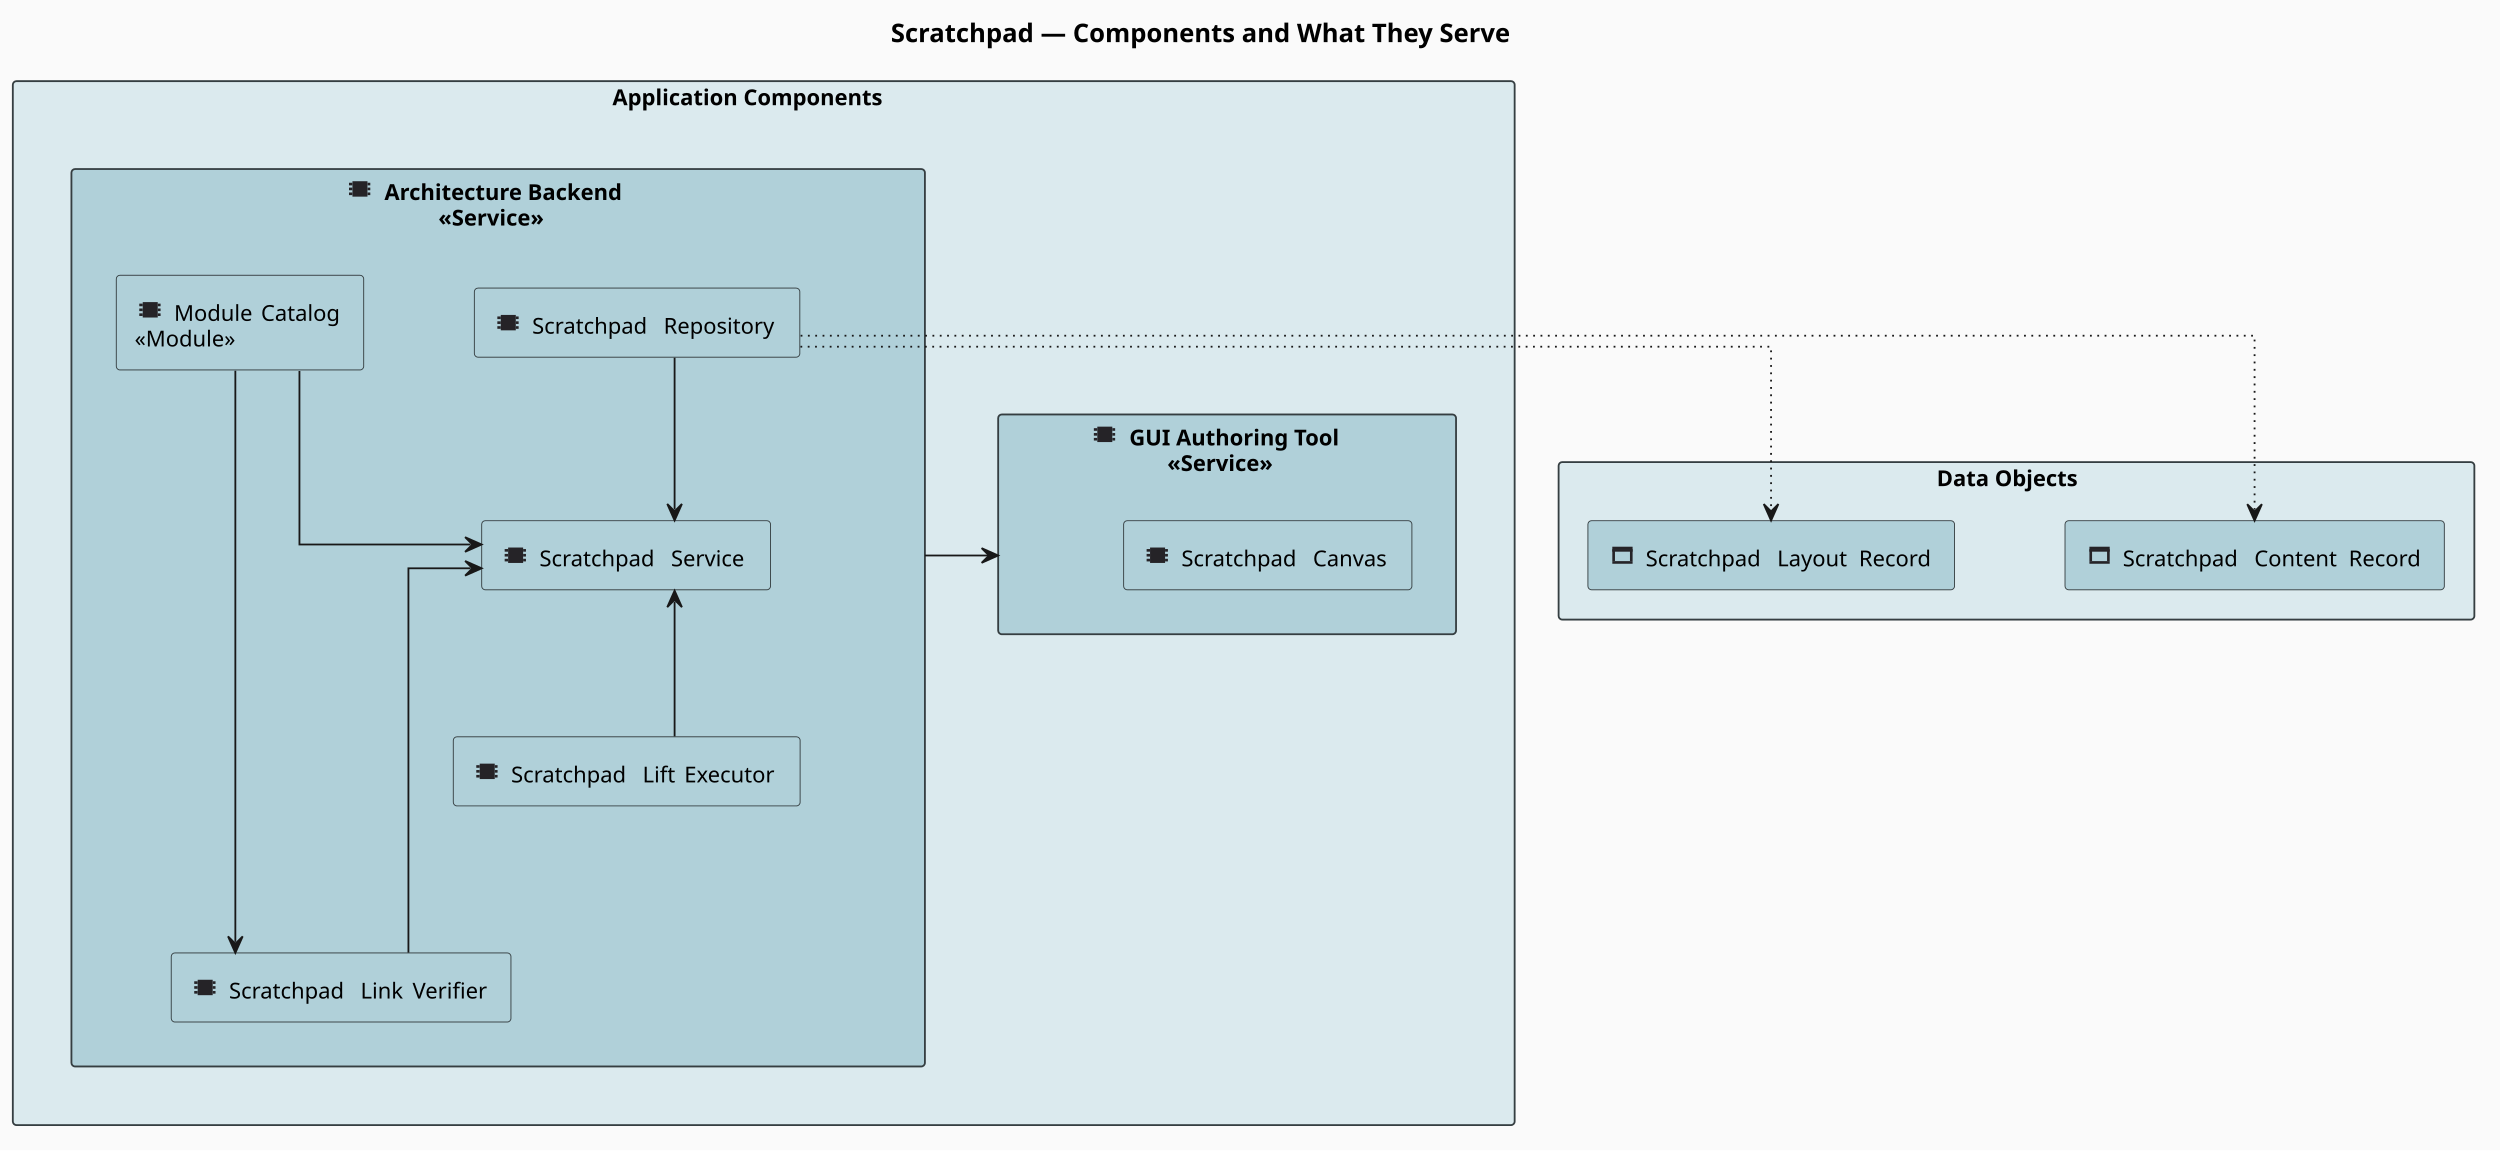
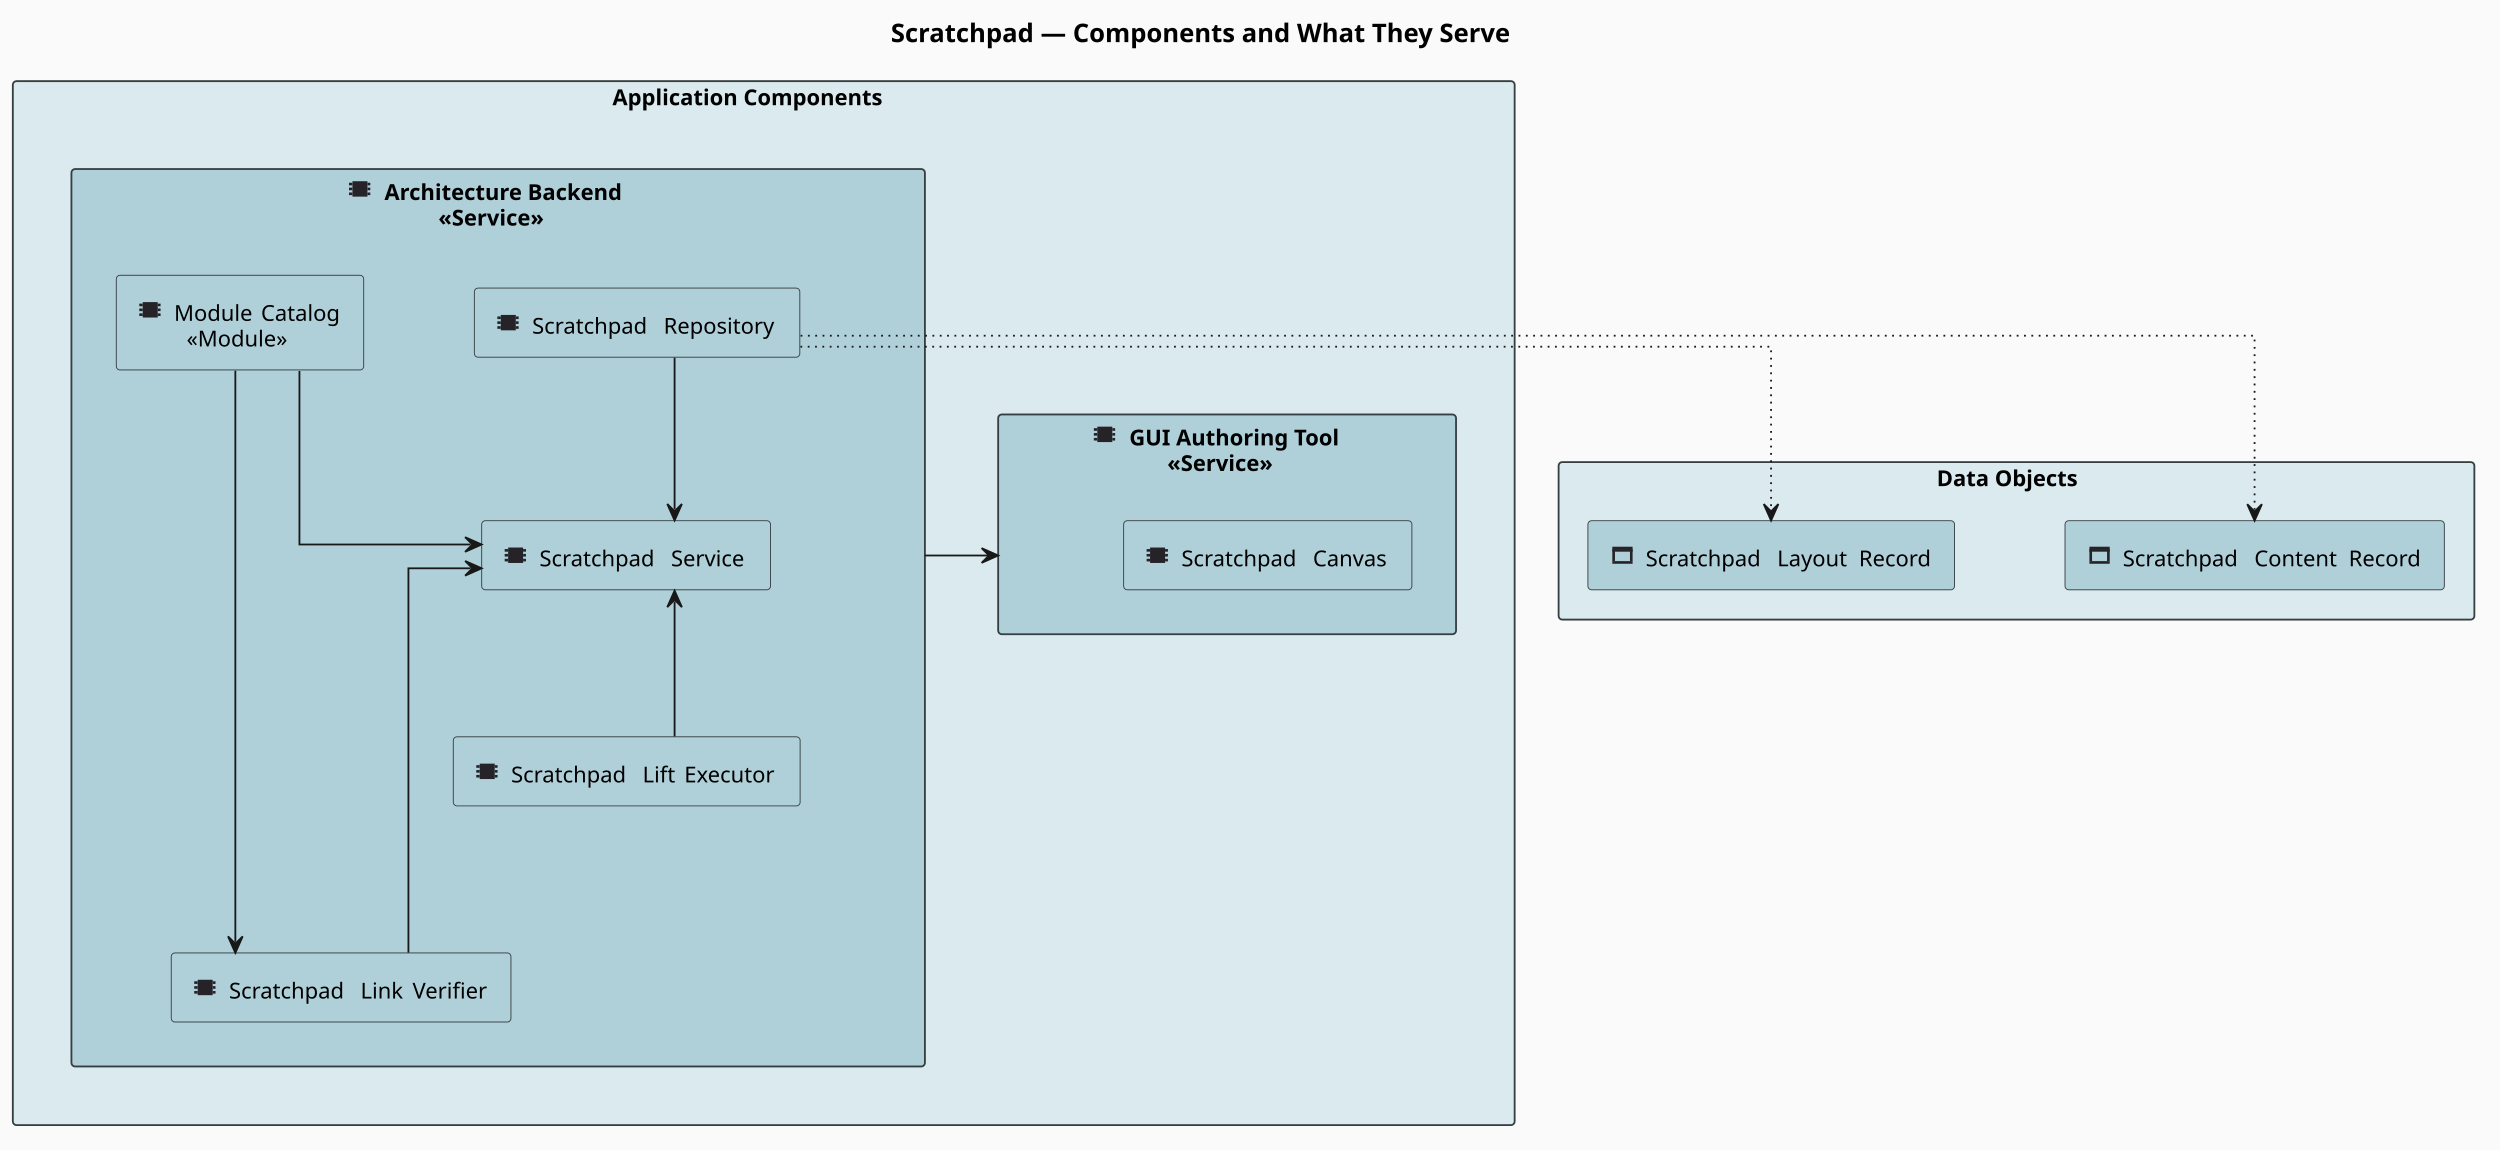
<svg xmlns="http://www.w3.org/2000/svg" contentStyleType="text/css" data-diagram-type="DESCRIPTION" height="628px" preserveAspectRatio="none" style="width:1365px;height:628px;background:#FAFAFA;" version="1.1" viewBox="0 0 1365 628" width="1365px" zoomAndPan="magnify">
  <defs />
  <g>
    <rect fill="#FAFAFA" height="628" style="stroke:none;stroke-width:1;" width="1365" x="0" y="0" />
-     <g class="title" data-source-line="164">
+     <g class="title" data-source-line="87">
      <text fill="#000000" font-family="sans-serif" font-size="14" font-weight="700" lengthAdjust="spacing" textLength="385.226" x="486.387" y="22.995">Scratchpad — Components and What They Serve</text>
    </g>
-     <g class="cluster" data-qualified-name="GRPT_1" data-source-line="166" id="ent0002">
+     <g class="cluster" data-qualified-name="GRPT_1" data-source-line="89" id="ent0002">
      <rect fill="#DBEAEE" height="570" rx="2" ry="2" style="stroke:#353E41;stroke-width:1;" width="820" x="7" y="44.297" />
      <text fill="#000000" font-family="sans-serif" font-size="12" font-weight="700" lengthAdjust="spacing" textLength="165.211" x="334.394" y="57.435">Application Components</text>
    </g>
-     <g class="cluster" data-qualified-name="GRPT_1.APP_OYEmP1" data-source-line="167" id="ent0003">
+     <g class="cluster" data-qualified-name="GRPT_1.APP_OYEmP1" data-source-line="90" id="ent0003">
      <rect fill="#B0D0D9" height="490" rx="2" ry="2" style="stroke:#353E41;stroke-width:1;" width="466" x="39" y="92.297" />
      <path d="M192.437,98.949 L200.634,98.949 L200.634,107.368 L192.437,107.368" fill="#252327" style="stroke:none;stroke-width:1;" />
      <path d="M190.554,99.78 L192.437,99.78 L192.437,101.22 L190.554,101.22" fill="#252327" />
      <path d="M190.554,102.438 L192.437,102.438 L192.437,103.878 L190.554,103.878" fill="#252327" />
      <path d="M190.554,105.097 L192.437,105.097 L192.437,106.537 L190.554,106.537" fill="#252327" />
      <path d="M200.634,99.78 L202.185,99.78 L202.185,101.22 L200.634,101.22" fill="#252327" />
      <path d="M200.634,102.438 L202.185,102.438 L202.185,103.878 L200.634,103.878" fill="#252327" />
      <path d="M200.634,105.097 L202.185,105.097 L202.185,106.537 L200.634,106.537" fill="#252327" />
      <text fill="#000000" font-family="sans-serif" font-size="12" font-weight="700" lengthAdjust="spacing" textLength="146.086" x="209.907" y="109.19">Architecture Backend</text>
      <text fill="#000000" font-family="sans-serif" font-size="12" font-weight="700" lengthAdjust="spacing" textLength="65.391" x="239.305" y="123.159">«Service»</text>
    </g>
-     <g class="cluster" data-qualified-name="GRPT_1.APP_lmO0mp" data-source-line="178" id="ent0013">
+     <g class="cluster" data-qualified-name="GRPT_1.APP_lmO0mp" data-source-line="101" id="ent0013">
      <rect fill="#B0D0D9" height="120" rx="2" ry="2" style="stroke:#353E41;stroke-width:1;" width="250" x="545" y="226.297" />
      <path d="M599.121,232.949 L607.318,232.949 L607.318,241.368 L599.121,241.368" fill="#252327" style="stroke:none;stroke-width:1;" />
      <path d="M597.238,233.78 L599.121,233.78 L599.121,235.22 L597.238,235.22" fill="#252327" />
      <path d="M597.238,236.438 L599.121,236.438 L599.121,237.878 L597.238,237.878" fill="#252327" />
      <path d="M597.238,239.097 L599.121,239.097 L599.121,240.537 L597.238,240.537" fill="#252327" />
      <path d="M607.318,233.78 L608.869,233.78 L608.869,235.22 L607.318,235.22" fill="#252327" />
      <path d="M607.318,236.438 L608.869,236.438 L608.869,237.878 L607.318,237.878" fill="#252327" />
      <path d="M607.318,239.097 L608.869,239.097 L608.869,240.537 L607.318,240.537" fill="#252327" />
      <text fill="#000000" font-family="sans-serif" font-size="12" font-weight="700" lengthAdjust="spacing" textLength="128.719" x="616.591" y="243.19">GUI Authoring Tool</text>
      <text fill="#000000" font-family="sans-serif" font-size="12" font-weight="700" lengthAdjust="spacing" textLength="65.391" x="637.305" y="257.159">«Service»</text>
    </g>
-     <g class="cluster" data-qualified-name="GRPT_2" data-source-line="184" id="ent0016">
+     <g class="cluster" data-qualified-name="GRPT_2" data-source-line="107" id="ent0016">
      <rect fill="#DBEAEE" height="86" rx="2" ry="2" style="stroke:#353E41;stroke-width:1;" width="500" x="851" y="252.297" />
      <text fill="#000000" font-family="sans-serif" font-size="12" font-weight="700" lengthAdjust="spacing" textLength="87.106" x="1057.447" y="265.435">Data Objects</text>
    </g>
-     <g class="entity" data-qualified-name="GRPT_1.APP_OYEmP1.APP_7RbfkON" data-source-line="168" id="ent0004">
+     <g class="entity" data-qualified-name="GRPT_1.APP_OYEmP1.APP_7RbfkON" data-source-line="91" id="ent0004">
      <rect fill="#B0D0D9" height="37.723" rx="2" ry="2" style="stroke:#353E41;stroke-width:0.5;" width="177.698" x="259" y="157.297" />
      <path d="M273.431,171.949 L281.628,171.949 L281.628,180.368 L273.431,180.368" fill="#252327" style="stroke:none;stroke-width:0.5;" />
      <path d="M271.548,172.78 L273.431,172.78 L273.431,174.22 L271.548,174.22" fill="#252327" />
      <path d="M271.548,175.438 L273.431,175.438 L273.431,176.878 L271.548,176.878" fill="#252327" />
      <path d="M271.548,178.097 L273.431,178.097 L273.431,179.537 L271.548,179.537" fill="#252327" />
      <path d="M281.628,172.78 L283.178,172.78 L283.178,174.22 L281.628,174.22" fill="#252327" />
      <path d="M281.628,175.438 L283.178,175.438 L283.178,176.878 L281.628,176.878" fill="#252327" />
      <path d="M281.628,178.097 L283.178,178.097 L283.178,179.537 L281.628,179.537" fill="#252327" />
      <text fill="#000000" font-family="sans-serif" font-size="12" lengthAdjust="spacing" textLength="3.814" x="286.723" y="182.19"> </text>
      <text fill="#000000" font-family="sans-serif" font-size="12" lengthAdjust="spacing" textLength="67.998" x="290.538" y="182.19">Scratchpad</text>
      <text fill="#000000" font-family="sans-serif" font-size="12" lengthAdjust="spacing" textLength="3.814" x="358.536" y="182.19"> </text>
      <text fill="#000000" font-family="sans-serif" font-size="12" lengthAdjust="spacing" textLength="64.348" x="362.35" y="182.19">Repository</text>
    </g>
-     <g class="entity" data-qualified-name="GRPT_1.APP_OYEmP1.APP_SpexYvB" data-source-line="169" id="ent0005">
+     <g class="entity" data-qualified-name="GRPT_1.APP_OYEmP1.APP_SpexYvB" data-source-line="92" id="ent0005">
      <rect fill="#B0D0D9" height="37.723" rx="2" ry="2" style="stroke:#353E41;stroke-width:0.5;" width="157.7" x="263" y="284.297" />
      <path d="M277.431,298.949 L285.628,298.949 L285.628,307.368 L277.431,307.368" fill="#252327" style="stroke:none;stroke-width:0.5;" />
      <path d="M275.548,299.78 L277.431,299.78 L277.431,301.22 L275.548,301.22" fill="#252327" />
      <path d="M275.548,302.438 L277.431,302.438 L277.431,303.878 L275.548,303.878" fill="#252327" />
      <path d="M275.548,305.097 L277.431,305.097 L277.431,306.537 L275.548,306.537" fill="#252327" />
      <path d="M285.628,299.78 L287.178,299.78 L287.178,301.22 L285.628,301.22" fill="#252327" />
      <path d="M285.628,302.438 L287.178,302.438 L287.178,303.878 L285.628,303.878" fill="#252327" />
      <path d="M285.628,305.097 L287.178,305.097 L287.178,306.537 L285.628,306.537" fill="#252327" />
      <text fill="#000000" font-family="sans-serif" font-size="12" lengthAdjust="spacing" textLength="3.814" x="290.723" y="309.19"> </text>
      <text fill="#000000" font-family="sans-serif" font-size="12" lengthAdjust="spacing" textLength="67.998" x="294.538" y="309.19">Scratchpad</text>
      <text fill="#000000" font-family="sans-serif" font-size="12" lengthAdjust="spacing" textLength="3.814" x="362.536" y="309.19"> </text>
      <text fill="#000000" font-family="sans-serif" font-size="12" lengthAdjust="spacing" textLength="44.35" x="366.35" y="309.19">Service</text>
    </g>
-     <g class="entity" data-qualified-name="GRPT_1.APP_OYEmP1.APP__WMG8gv" data-source-line="170" id="ent0006">
+     <g class="entity" data-qualified-name="GRPT_1.APP_OYEmP1.APP__WMG8gv" data-source-line="93" id="ent0006">
      <rect fill="#B0D0D9" height="37.723" rx="2" ry="2" style="stroke:#353E41;stroke-width:0.5;" width="189.364" x="247.5" y="402.297" />
      <path d="M261.931,416.949 L270.128,416.949 L270.128,425.368 L261.931,425.368" fill="#252327" style="stroke:none;stroke-width:0.5;" />
      <path d="M260.048,417.78 L261.931,417.78 L261.931,419.22 L260.048,419.22" fill="#252327" />
      <path d="M260.048,420.438 L261.931,420.438 L261.931,421.878 L260.048,421.878" fill="#252327" />
      <path d="M260.048,423.097 L261.931,423.097 L261.931,424.537 L260.048,424.537" fill="#252327" />
      <path d="M270.128,417.78 L271.678,417.78 L271.678,419.22 L270.128,419.22" fill="#252327" />
      <path d="M270.128,420.438 L271.678,420.438 L271.678,421.878 L270.128,421.878" fill="#252327" />
      <path d="M270.128,423.097 L271.678,423.097 L271.678,424.537 L270.128,424.537" fill="#252327" />
      <text fill="#000000" font-family="sans-serif" font-size="12" lengthAdjust="spacing" textLength="3.814" x="275.223" y="427.19"> </text>
      <text fill="#000000" font-family="sans-serif" font-size="12" lengthAdjust="spacing" textLength="67.998" x="279.038" y="427.19">Scratchpad</text>
      <text fill="#000000" font-family="sans-serif" font-size="12" lengthAdjust="spacing" textLength="3.814" x="347.036" y="427.19"> </text>
      <text fill="#000000" font-family="sans-serif" font-size="12" lengthAdjust="spacing" textLength="18.949" x="350.85" y="427.19">Lift</text>
      <text fill="#000000" font-family="sans-serif" font-size="12" lengthAdjust="spacing" textLength="3.814" x="369.799" y="427.19"> </text>
      <text fill="#000000" font-family="sans-serif" font-size="12" lengthAdjust="spacing" textLength="53.25" x="373.614" y="427.19">Executor</text>
    </g>
-     <g class="entity" data-qualified-name="GRPT_1.APP_OYEmP1.APP_q6wT1kq" data-source-line="171" id="ent0007">
+     <g class="entity" data-qualified-name="GRPT_1.APP_OYEmP1.APP_q6wT1kq" data-source-line="94" id="ent0007">
      <rect fill="#B0D0D9" height="37.723" rx="2" ry="2" style="stroke:#353E41;stroke-width:0.5;" width="185.473" x="93.5" y="520.297" />
      <path d="M107.931,534.949 L116.128,534.949 L116.128,543.368 L107.931,543.368" fill="#252327" style="stroke:none;stroke-width:0.5;" />
      <path d="M106.048,535.78 L107.931,535.78 L107.931,537.22 L106.048,537.22" fill="#252327" />
      <path d="M106.048,538.438 L107.931,538.438 L107.931,539.878 L106.048,539.878" fill="#252327" />
      <path d="M106.048,541.097 L107.931,541.097 L107.931,542.537 L106.048,542.537" fill="#252327" />
      <path d="M116.128,535.78 L117.678,535.78 L117.678,537.22 L116.128,537.22" fill="#252327" />
      <path d="M116.128,538.438 L117.678,538.438 L117.678,539.878 L116.128,539.878" fill="#252327" />
      <path d="M116.128,541.097 L117.678,541.097 L117.678,542.537 L116.128,542.537" fill="#252327" />
      <text fill="#000000" font-family="sans-serif" font-size="12" lengthAdjust="spacing" textLength="3.814" x="121.223" y="545.19"> </text>
      <text fill="#000000" font-family="sans-serif" font-size="12" lengthAdjust="spacing" textLength="67.998" x="125.037" y="545.19">Scratchpad</text>
      <text fill="#000000" font-family="sans-serif" font-size="12" lengthAdjust="spacing" textLength="3.814" x="193.036" y="545.19"> </text>
      <text fill="#000000" font-family="sans-serif" font-size="12" lengthAdjust="spacing" textLength="24.574" x="196.85" y="545.19">Link</text>
      <text fill="#000000" font-family="sans-serif" font-size="12" lengthAdjust="spacing" textLength="3.814" x="221.424" y="545.19"> </text>
      <text fill="#000000" font-family="sans-serif" font-size="12" lengthAdjust="spacing" textLength="43.734" x="225.239" y="545.19">Verifier</text>
    </g>
-     <g class="entity" data-qualified-name="GRPT_1.APP_OYEmP1.APP_yNhgdh" data-source-line="172" id="ent0008">
+     <g class="entity" data-qualified-name="GRPT_1.APP_OYEmP1.APP_yNhgdh" data-source-line="95" id="ent0008">
      <rect fill="#B0D0D9" height="51.692" rx="2" ry="2" style="stroke:#353E41;stroke-width:0.5;" width="135.071" x="63.5" y="150.297" />
      <path d="M77.931,164.949 L86.128,164.949 L86.128,173.368 L77.931,173.368" fill="#252327" style="stroke:none;stroke-width:0.5;" />
      <path d="M76.048,165.78 L77.931,165.78 L77.931,167.22 L76.048,167.22" fill="#252327" />
      <path d="M76.048,168.438 L77.931,168.438 L77.931,169.878 L76.048,169.878" fill="#252327" />
      <path d="M76.048,171.097 L77.931,171.097 L77.931,172.537 L76.048,172.537" fill="#252327" />
      <path d="M86.128,165.78 L87.678,165.78 L87.678,167.22 L86.128,167.22" fill="#252327" />
      <path d="M86.128,168.438 L87.678,168.438 L87.678,169.878 L86.128,169.878" fill="#252327" />
      <path d="M86.128,171.097 L87.678,171.097 L87.678,172.537 L86.128,172.537" fill="#252327" />
      <text fill="#000000" font-family="sans-serif" font-size="12" lengthAdjust="spacing" textLength="3.814" x="91.223" y="175.19"> </text>
      <text fill="#000000" font-family="sans-serif" font-size="12" lengthAdjust="spacing" textLength="43.635" x="95.037" y="175.19">Module</text>
      <text fill="#000000" font-family="sans-serif" font-size="12" lengthAdjust="spacing" textLength="3.814" x="138.672" y="175.19"> </text>
      <text fill="#000000" font-family="sans-serif" font-size="12" lengthAdjust="spacing" textLength="46.084" x="142.487" y="175.19">Catalog</text>
-       <text fill="#000000" font-family="sans-serif" font-size="12" lengthAdjust="spacing" textLength="58.318" x="73.5" y="189.159">«Module»</text>
+       <text fill="#000000" font-family="sans-serif" font-size="12" lengthAdjust="spacing" textLength="58.318" x="101.876" y="189.159">«Module»</text>
    </g>
-     <g class="entity" data-qualified-name="GRPT_1.APP_lmO0mp.APP_HgIA072" data-source-line="179" id="ent0014">
+     <g class="entity" data-qualified-name="GRPT_1.APP_lmO0mp.APP_HgIA072" data-source-line="102" id="ent0014">
      <rect fill="#B0D0D9" height="37.723" rx="2" ry="2" style="stroke:#353E41;stroke-width:0.5;" width="157.395" x="613.5" y="284.297" />
      <path d="M627.931,298.949 L636.128,298.949 L636.128,307.368 L627.931,307.368" fill="#252327" style="stroke:none;stroke-width:0.5;" />
      <path d="M626.048,299.78 L627.931,299.78 L627.931,301.22 L626.048,301.22" fill="#252327" />
      <path d="M626.048,302.438 L627.931,302.438 L627.931,303.878 L626.048,303.878" fill="#252327" />
      <path d="M626.048,305.097 L627.931,305.097 L627.931,306.537 L626.048,306.537" fill="#252327" />
      <path d="M636.128,299.78 L637.678,299.78 L637.678,301.22 L636.128,301.22" fill="#252327" />
      <path d="M636.128,302.438 L637.678,302.438 L637.678,303.878 L636.128,303.878" fill="#252327" />
      <path d="M636.128,305.097 L637.678,305.097 L637.678,306.537 L636.128,306.537" fill="#252327" />
      <text fill="#000000" font-family="sans-serif" font-size="12" lengthAdjust="spacing" textLength="3.814" x="641.223" y="309.19"> </text>
      <text fill="#000000" font-family="sans-serif" font-size="12" lengthAdjust="spacing" textLength="67.998" x="645.038" y="309.19">Scratchpad</text>
      <text fill="#000000" font-family="sans-serif" font-size="12" lengthAdjust="spacing" textLength="3.814" x="713.036" y="309.19"> </text>
      <text fill="#000000" font-family="sans-serif" font-size="12" lengthAdjust="spacing" textLength="44.045" x="716.85" y="309.19">Canvas</text>
    </g>
-     <g class="entity" data-qualified-name="GRPT_2.DOB_cUsQOox" data-source-line="185" id="ent0017">
+     <g class="entity" data-qualified-name="GRPT_2.DOB_cUsQOox" data-source-line="108" id="ent0017">
      <rect fill="#B0D0D9" height="37.723" rx="2" ry="2" style="stroke:#353E41;stroke-width:0.5;" width="200.168" x="867" y="284.297" />
      <path d="M880.323,298.506 L891.4,298.506 L891.4,299.946 L880.323,299.946" fill="#252327" />
      <path d="M880.323,306.371 L891.4,306.371 L891.4,307.811 L880.323,307.811" fill="#252327" />
      <path d="M880.323,299.946 L880.323,306.371 L881.763,306.371 L881.763,299.946" fill="#252327" />
      <path d="M889.96,299.946 L889.96,306.371 L891.4,306.371 L891.4,299.946" fill="#252327" />
      <path d="M880.323,299.78 L891.4,299.78 L891.4,301.22 L880.323,301.22" fill="#252327" />
      <text fill="#000000" font-family="sans-serif" font-size="12" lengthAdjust="spacing" textLength="3.814" x="894.723" y="309.19"> </text>
      <text fill="#000000" font-family="sans-serif" font-size="12" lengthAdjust="spacing" textLength="67.998" x="898.538" y="309.19">Scratchpad</text>
      <text fill="#000000" font-family="sans-serif" font-size="12" lengthAdjust="spacing" textLength="3.814" x="966.536" y="309.19"> </text>
      <text fill="#000000" font-family="sans-serif" font-size="12" lengthAdjust="spacing" textLength="40.793" x="970.35" y="309.19">Layout</text>
      <text fill="#000000" font-family="sans-serif" font-size="12" lengthAdjust="spacing" textLength="3.814" x="1011.143" y="309.19"> </text>
      <text fill="#000000" font-family="sans-serif" font-size="12" lengthAdjust="spacing" textLength="42.211" x="1014.957" y="309.19">Record</text>
    </g>
-     <g class="entity" data-qualified-name="GRPT_2.DOB_luoCiQt" data-source-line="186" id="ent0018">
+     <g class="entity" data-qualified-name="GRPT_2.DOB_luoCiQt" data-source-line="109" id="ent0018">
      <rect fill="#B0D0D9" height="37.723" rx="2" ry="2" style="stroke:#353E41;stroke-width:0.5;" width="207.1" x="1127.5" y="284.297" />
      <path d="M1140.823,298.506 L1151.9,298.506 L1151.9,299.946 L1140.823,299.946" fill="#252327" />
      <path d="M1140.823,306.371 L1151.9,306.371 L1151.9,307.811 L1140.823,307.811" fill="#252327" />
      <path d="M1140.823,299.946 L1140.823,306.371 L1142.263,306.371 L1142.263,299.946" fill="#252327" />
      <path d="M1150.46,299.946 L1150.46,306.371 L1151.9,306.371 L1151.9,299.946" fill="#252327" />
      <path d="M1140.823,299.78 L1151.9,299.78 L1151.9,301.22 L1140.823,301.22" fill="#252327" />
      <text fill="#000000" font-family="sans-serif" font-size="12" lengthAdjust="spacing" textLength="3.814" x="1155.223" y="309.19"> </text>
      <text fill="#000000" font-family="sans-serif" font-size="12" lengthAdjust="spacing" textLength="67.998" x="1159.037" y="309.19">Scratchpad</text>
      <text fill="#000000" font-family="sans-serif" font-size="12" lengthAdjust="spacing" textLength="3.814" x="1227.036" y="309.19"> </text>
      <text fill="#000000" font-family="sans-serif" font-size="12" lengthAdjust="spacing" textLength="47.725" x="1230.85" y="309.19">Content</text>
      <text fill="#000000" font-family="sans-serif" font-size="12" lengthAdjust="spacing" textLength="3.814" x="1278.575" y="309.19"> </text>
      <text fill="#000000" font-family="sans-serif" font-size="12" lengthAdjust="spacing" textLength="42.211" x="1282.389" y="309.19">Record</text>
    </g>
-     <g class="link" data-entity-1="ent0004" data-entity-2="ent0005" data-link-type="dependency" data-source-line="194" id="lnk23">
+     <g class="link" data-entity-1="ent0004" data-entity-2="ent0005" data-link-type="dependency" data-source-line="117" id="lnk23">
      <path d="M368.33,195.307 C368.33,219.257 368.33,254.147 368.33,278.157" fill="none" id="APP_7RbfkON-to-APP_SpexYvB" style="stroke:#181818;stroke-width:1;" />
      <polygon fill="#181818" points="368.33,284.157,372.33,275.157,368.33,279.157,364.33,275.157,368.33,284.157" style="stroke:#181818;stroke-width:1;" />
    </g>
-     <g class="link" data-entity-1="ent0006" data-entity-2="ent0005" data-link-type="dependency" data-source-line="197" id="lnk26">
+     <g class="link" data-entity-1="ent0006" data-entity-2="ent0005" data-link-type="dependency" data-source-line="120" id="lnk26">
      <path d="M368.33,402.077 C368.33,380.137 368.33,350.447 368.33,328.507" fill="none" id="APP__WMG8gv-to-APP_SpexYvB" style="stroke:#181818;stroke-width:1;" />
      <polygon fill="#181818" points="368.33,322.507,364.33,331.507,368.33,327.507,372.33,331.507,368.33,322.507" style="stroke:#181818;stroke-width:1;" />
    </g>
-     <g class="link" data-entity-1="ent0003" data-entity-2="ent0013" data-link-type="dependency" data-source-line="193" id="lnk22">
+     <g class="link" data-entity-1="ent0003" data-entity-2="ent0013" data-link-type="dependency" data-source-line="116" id="lnk22">
      <path d="M505.009,303.297 C505.083,303.297 505.158,303.297 505.233,303.297 C505.383,303.297 505.535,303.297 505.689,303.297 C505.996,303.297 506.308,303.297 506.627,303.297 C507.264,303.297 507.924,303.297 508.603,303.297 C509.963,303.297 511.402,303.297 512.898,303.297 C515.89,303.297 519.11,303.297 522.379,303.297 C528.916,303.297 535.645,303.297 541.124,303.297 C542.494,303.297 537.785,303.297 538.976,303.297" fill="none" id="APP_OYEmP1-to-APP_lmO0mp" style="stroke:#181818;stroke-width:1;" />
      <polygon fill="#181818" points="544.976,303.297,535.976,299.297,539.976,303.297,535.976,307.297,544.976,303.297" style="stroke:#181818;stroke-width:1;" />
    </g>
-     <g class="link" data-entity-1="ent0008" data-entity-2="ent0005" data-link-type="dependency" data-source-line="191" id="lnk20">
+     <g class="link" data-entity-1="ent0008" data-entity-2="ent0005" data-link-type="dependency" data-source-line="114" id="lnk20">
      <path d="M163.5,202.557 C163.5,238.137 163.5,297.297 163.5,297.297 C163.5,297.297 209.18,297.297 256.93,297.297" fill="none" id="APP_yNhgdh-to-APP_SpexYvB" style="stroke:#181818;stroke-width:1;" />
      <polygon fill="#181818" points="262.93,297.297,253.93,293.297,257.93,297.297,253.93,301.297,262.93,297.297" style="stroke:#181818;stroke-width:1;" />
    </g>
-     <g class="link" data-entity-1="ent0008" data-entity-2="ent0007" data-link-type="dependency" data-source-line="192" id="lnk21">
+     <g class="link" data-entity-1="ent0008" data-entity-2="ent0007" data-link-type="dependency" data-source-line="115" id="lnk21">
      <path d="M128.5,202.407 C128.5,271.817 128.5,453.767 128.5,514.267" fill="none" id="APP_yNhgdh-to-APP_q6wT1kq" style="stroke:#181818;stroke-width:1;" />
      <polygon fill="#181818" points="128.5,520.267,132.5,511.267,128.5,515.267,124.5,511.267,128.5,520.267" style="stroke:#181818;stroke-width:1;" />
    </g>
-     <g class="link" data-entity-1="ent0004" data-entity-2="ent0017" data-link-type="dependency" data-source-line="195" id="lnk24">
+     <g class="link" data-entity-1="ent0004" data-entity-2="ent0017" data-link-type="dependency" data-source-line="118" id="lnk24">
      <path d="M437.02,189.297 C608.31,189.297 967,189.297 967,189.297 C967,189.297 967,245.767 967,278.217" fill="none" id="APP_7RbfkON-to-DOB_cUsQOox" style="stroke:#181818;stroke-width:1;stroke-dasharray:1,3;" />
      <polygon fill="#181818" points="967,284.217,971,275.217,967,279.217,963,275.217,967,284.217" style="stroke:#181818;stroke-width:1;" />
    </g>
-     <g class="link" data-entity-1="ent0004" data-entity-2="ent0018" data-link-type="dependency" data-source-line="196" id="lnk25">
+     <g class="link" data-entity-1="ent0004" data-entity-2="ent0018" data-link-type="dependency" data-source-line="119" id="lnk25">
      <path d="M437.12,183.297 C661.32,183.297 1231,183.297 1231,183.297 C1231,183.297 1231,244.447 1231,278.287" fill="none" id="APP_7RbfkON-to-DOB_luoCiQt" style="stroke:#181818;stroke-width:1;stroke-dasharray:1,3;" />
      <polygon fill="#181818" points="1231,284.287,1235,275.287,1231,279.287,1227,275.287,1231,284.287" style="stroke:#181818;stroke-width:1;" />
    </g>
-     <g class="link" data-entity-1="ent0007" data-entity-2="ent0005" data-link-type="dependency" data-source-line="198" id="lnk27">
+     <g class="link" data-entity-1="ent0007" data-entity-2="ent0005" data-link-type="dependency" data-source-line="121" id="lnk27">
      <path d="M223,520.167 C223,465.127 223,310.297 223,310.297 C223,310.297 234.98,310.297 256.96,310.297" fill="none" id="APP_q6wT1kq-to-APP_SpexYvB" style="stroke:#181818;stroke-width:1;" />
      <polygon fill="#181818" points="262.96,310.297,253.96,306.297,257.96,310.297,253.96,314.297,262.96,310.297" style="stroke:#181818;stroke-width:1;" />
    </g>
  </g>
</svg>
